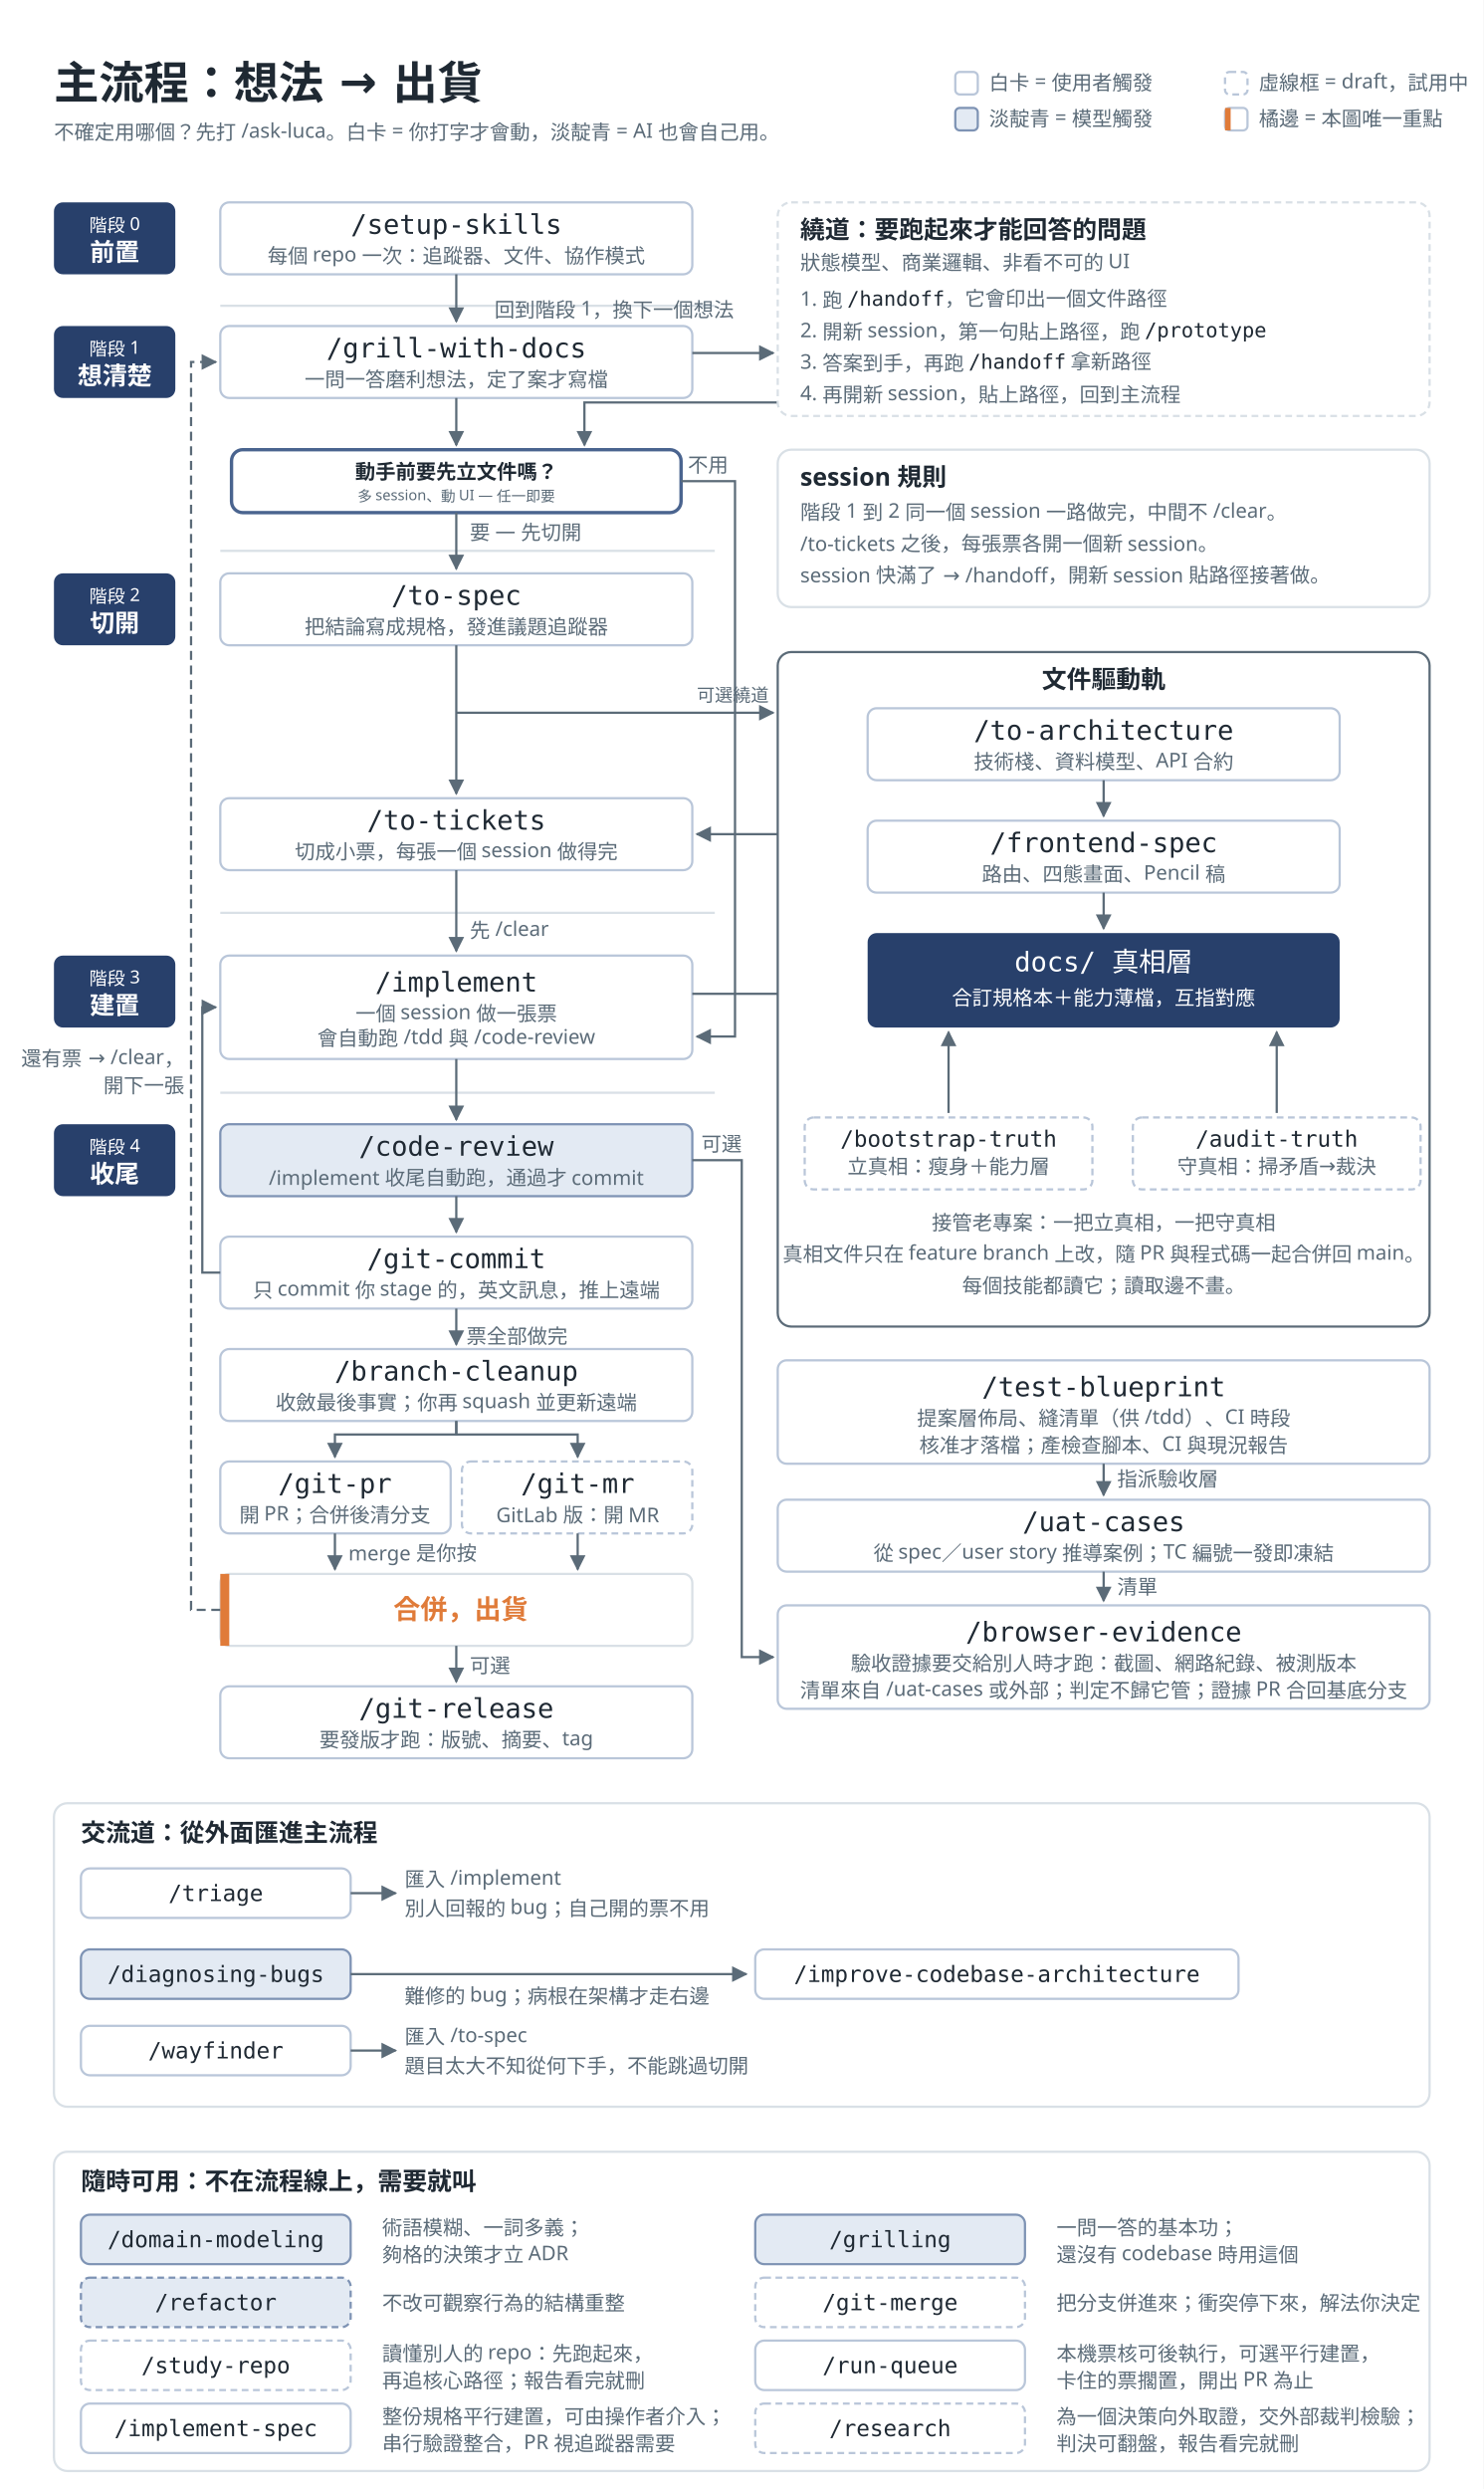
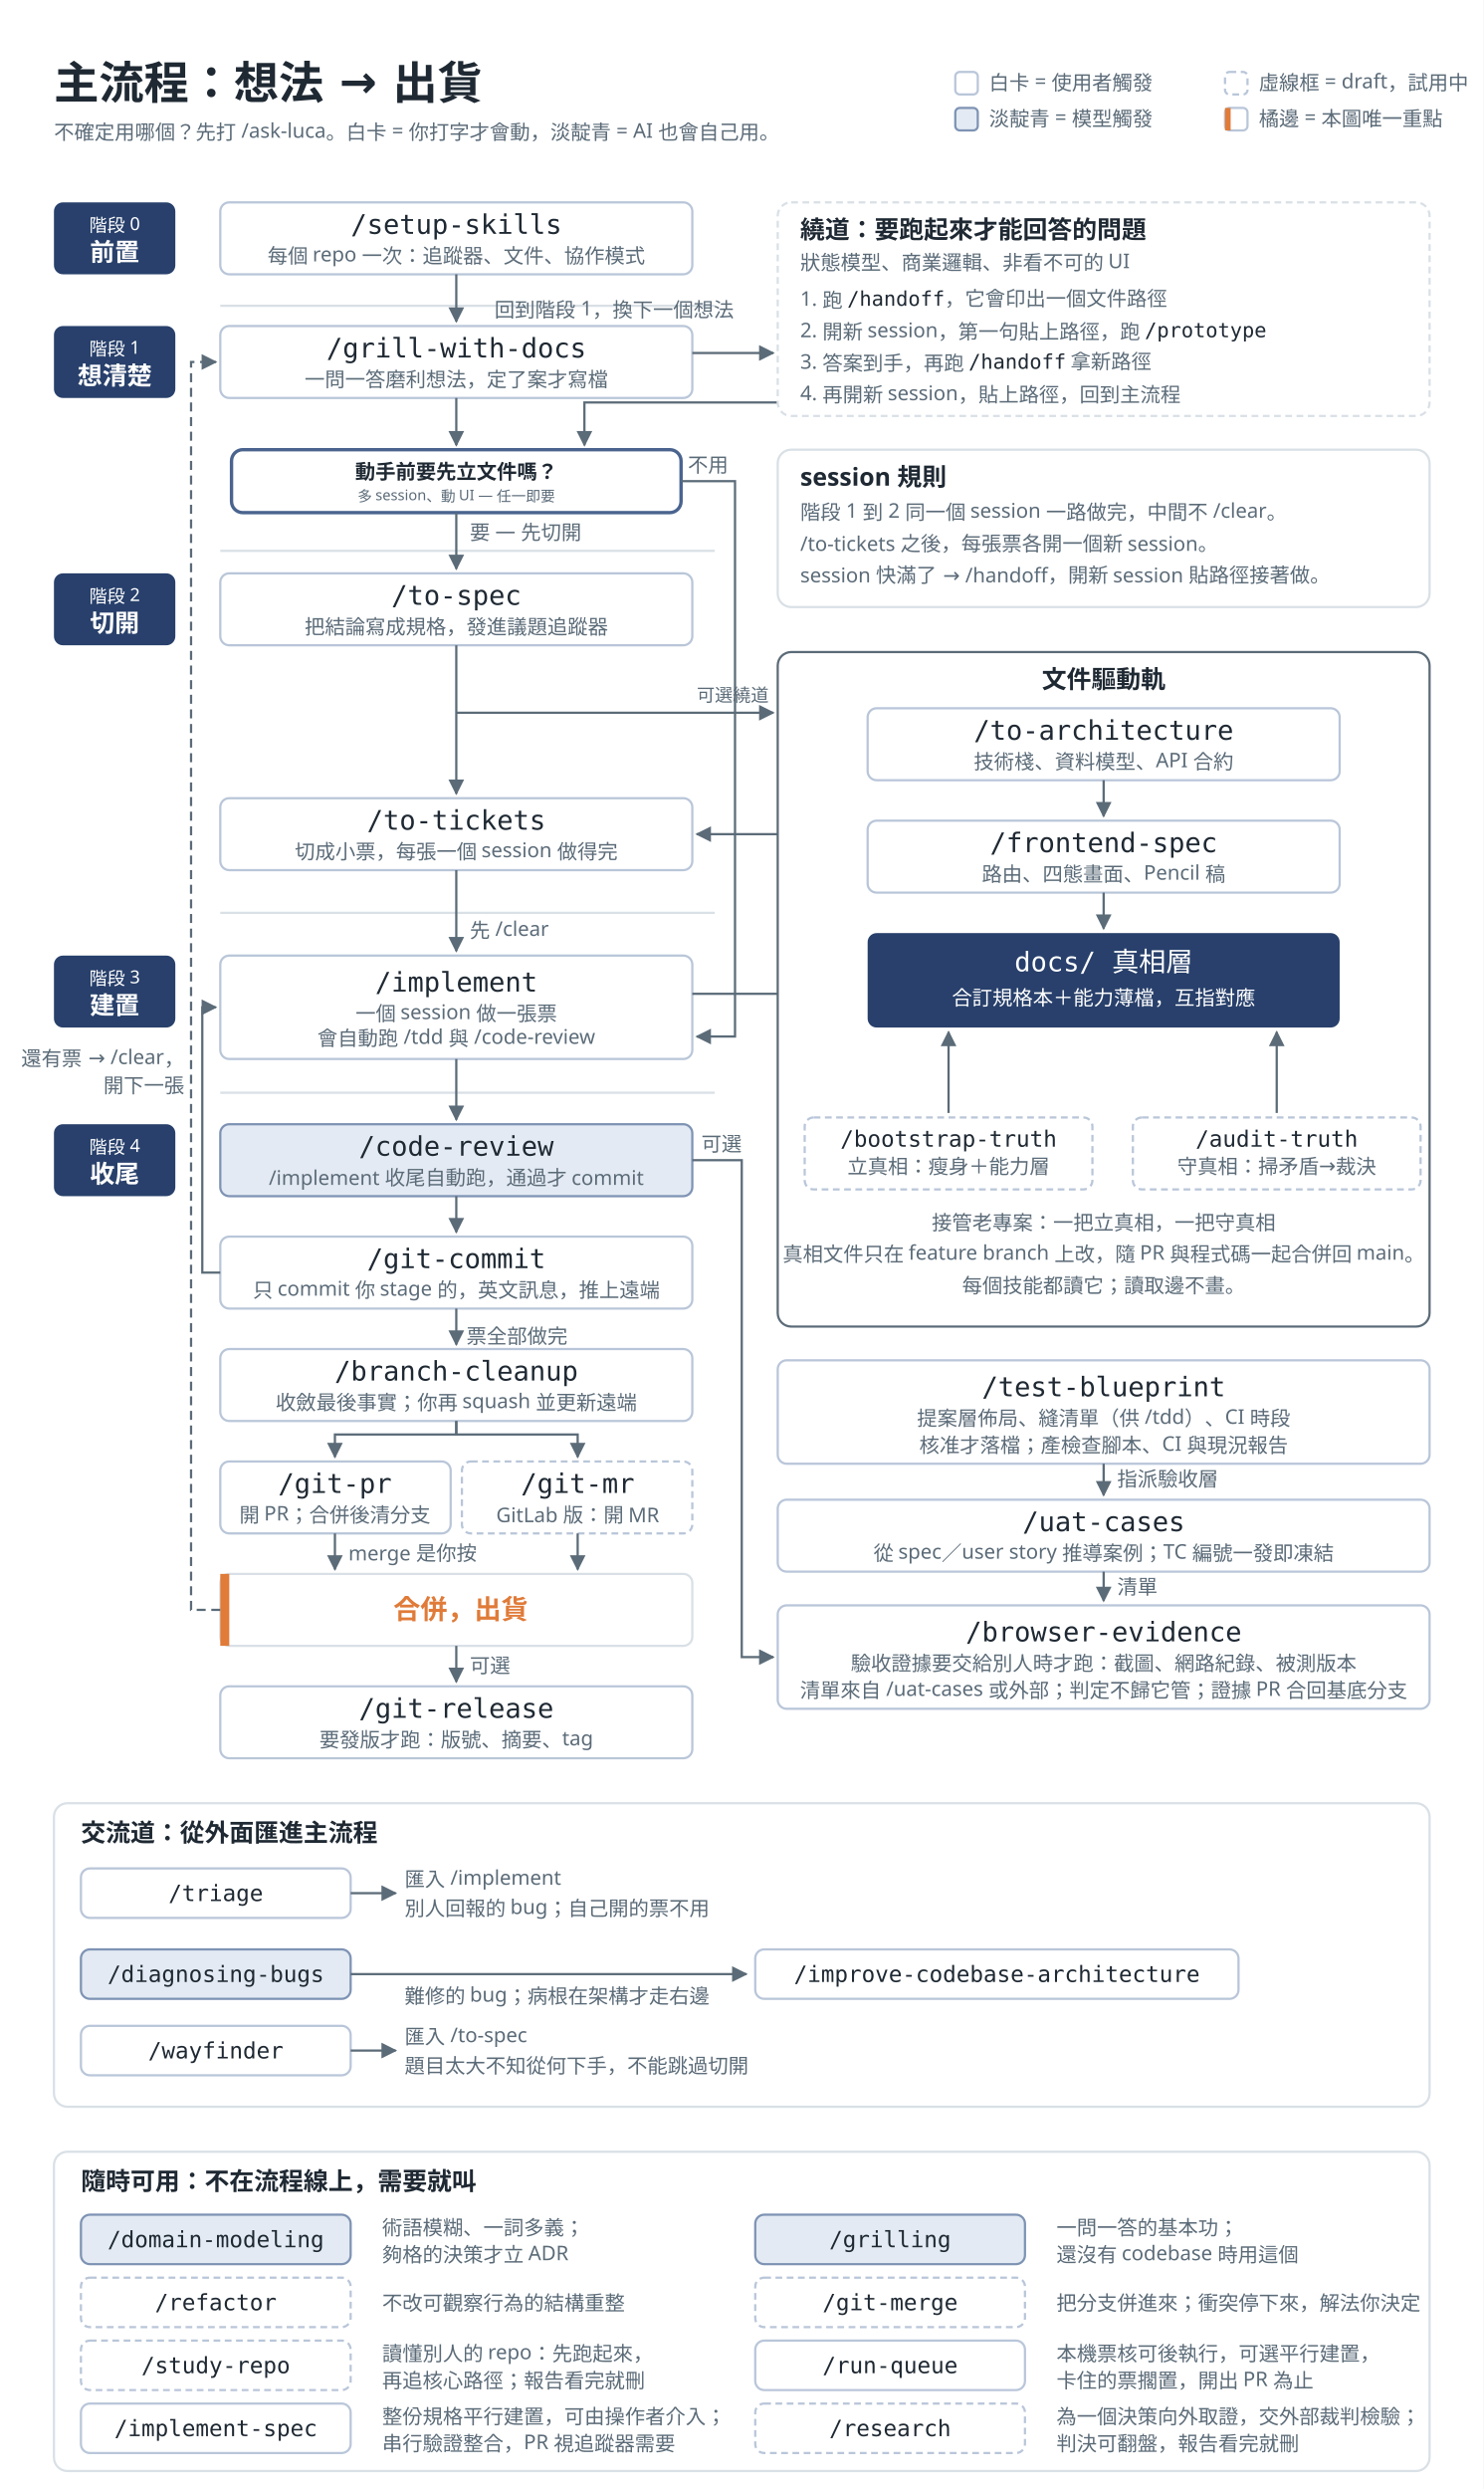
<svg xmlns="http://www.w3.org/2000/svg" width="1320" height="2214" viewBox="0 0 1320 2214" font-family="'Noto Sans TC','Microsoft JhengHei','微軟正黑體','PingFang TC',sans-serif">
  <defs>
    <marker id="arrow" viewBox="0 0 10 10" refX="9" refY="5" markerWidth="7" markerHeight="7" orient="auto-start-reverse">
      <path d="M 0 0 L 10 5 L 0 10 z" fill="#5B6B78" />
    </marker>
    <style>
      .box   { stroke-width: 2; }
      .user  { fill: #FFFFFF; stroke: #B9C6D9; }
      .model { fill: #E3EAF3; stroke: #7E93B4; }
      .draft { stroke-dasharray: 6 4; }
      .rail  { fill: #28406B; }
      .rail-label { font-size: 16px; fill: #FFFFFF; }
      .rail-name  { font-size: 22px; fill: #FFFFFF; font-weight: 600; }
      .skill    { font-family: ui-monospace, SFMono-Regular, Consolas, monospace; font-size: 24px; fill: #1F2933; }
      .skill-sm { font-family: ui-monospace, SFMono-Regular, Consolas, monospace; font-size: 20px; fill: #1F2933; }
      .mono  { font-family: ui-monospace, SFMono-Regular, Consolas, monospace; fill: #1F2933; }
      .sub   { font-size: 18px; fill: #5B6B78; }
      .note  { font-size: 18px; fill: #5B6B78; }
      .edge  { stroke: #5B6B78; stroke-width: 2; fill: none; marker-end: url(#arrow); }
      .edge-label { font-size: 18px; fill: #5B6B78; }
      .panel-title { font-size: 22px; fill: #1F2933; font-weight: 600; }
      .divider { stroke: #D9E0E6; stroke-width: 2; }
      .store-title { font-family: ui-monospace, SFMono-Regular, Consolas, monospace; font-size: 24px; fill: #FFFFFF; }
      .store-sub   { font-size: 18px; fill: #FFFFFF; }
    </style>
  </defs>
  <rect width="1320" height="2214" fill="#FFFFFF" />
  <g id="header">
    <text x="48" y="88" font-size="40" font-weight="700" fill="#1F2933">主流程：想法 → 出貨</text>
    <text x="48" y="124" class="note">不確定用哪個？先打 /ask-luca。白卡 = 你打字才會動，淡靛青 = AI 也會自己用。</text>
  </g>
  <g id="legend">
    <rect x="850" y="64" width="20" height="20" rx="4" class="box user" />
    <text x="880" y="80" class="note">白卡 = 使用者觸發</text>
    <rect x="850" y="96" width="20" height="20" rx="4" class="box model" />
    <text x="880" y="112" class="note">淡靛青 = 模型觸發</text>
    <rect x="1090" y="64" width="20" height="20" rx="4" class="box user draft" />
    <text x="1120" y="80" class="note">虛線框 = draft，試用中</text>
    <rect x="1090" y="96" width="20" height="20" rx="4" class="box user" />
    <rect x="1090" y="96" width="5" height="20" fill="#E07B39" />
    <text x="1120" y="112" class="note">橘邊 = 本圖唯一重點</text>
  </g>
  <line x1="196" y1="272" x2="636" y2="272" class="divider" />
  <line x1="196" y1="490" x2="636" y2="490" class="divider" />
  <line x1="196" y1="812" x2="636" y2="812" class="divider" />
  <line x1="196" y1="972" x2="636" y2="972" class="divider" />
  <g id="main-flow">
    <rect x="48" y="180" width="108" height="64" rx="8" class="rail" />
    <text x="102" y="206" text-anchor="middle" class="rail-label">階段 0</text>
    <text x="102" y="232" text-anchor="middle" class="rail-name">前置</text>
    <rect x="196" y="180" width="420" height="64" rx="8" class="box user" />
    <text x="406" y="208" text-anchor="middle" class="skill">/setup-skills</text>
    <text x="406" y="234" text-anchor="middle" class="sub">每個 repo 一次：追蹤器、文件、協作模式</text>
    <path d="M 406 244 L 406 286" class="edge" />
    <rect x="48" y="290" width="108" height="64" rx="8" class="rail" />
    <text x="102" y="316" text-anchor="middle" class="rail-label">階段 1</text>
    <text x="102" y="342" text-anchor="middle" class="rail-name">想清楚</text>
    <rect x="196" y="290" width="420" height="64" rx="8" class="box user" />
    <text x="406" y="318" text-anchor="middle" class="skill">/grill-with-docs</text>
    <text x="406" y="344" text-anchor="middle" class="sub">一問一答磨利想法，定了案才寫檔</text>
    <path d="M 616 314 L 688 314" class="edge" />
    <path d="M 692 358 L 520 358 L 520 396" class="edge" />
    <path d="M 406 354 L 406 396" class="edge" />
    <rect x="206" y="400" width="400" height="56" rx="10" fill="#FFFFFF" stroke="#4A648F" stroke-width="3" />
    <text x="406" y="426" text-anchor="middle" font-size="18" font-weight="600" fill="#1F2933">動手前要先立文件嗎？</text>
    <text x="406" y="446" text-anchor="middle" font-size="13" fill="#5B6B78">多 session、動 UI — 任一即要</text>
    <path d="M 406 456 L 406 506" class="edge" />
    <text x="418" y="480" class="edge-label">要 — 先切開</text>
    <path d="M 606 428 L 654 428 L 654 922 L 620 922" class="edge" />
    <text x="612" y="420" class="edge-label">不用</text>
    <rect x="48" y="510" width="108" height="64" rx="8" class="rail" />
    <text x="102" y="536" text-anchor="middle" class="rail-label">階段 2</text>
    <text x="102" y="562" text-anchor="middle" class="rail-name">切開</text>
    <rect x="196" y="510" width="420" height="64" rx="8" class="box user" />
    <text x="406" y="538" text-anchor="middle" class="skill">/to-spec</text>
    <text x="406" y="564" text-anchor="middle" class="sub">把結論寫成規格，發進議題追蹤器</text>
    <path d="M 406 574 L 406 706" class="edge" />
    <path d="M 406 634 L 688 634" class="edge" />
    <text x="652" y="624" text-anchor="middle" font-size="16" fill="#5B6B78">可選繞道</text>
    <path d="M 692 742 L 620 742" class="edge" />
    <rect x="196" y="710" width="420" height="64" rx="8" class="box user" />
    <text x="406" y="738" text-anchor="middle" class="skill">/to-tickets</text>
    <text x="406" y="764" text-anchor="middle" class="sub">切成小票，每張一個 session 做得完</text>
    <path d="M 406 774 L 406 846" class="edge" />
    <text x="418" y="834" class="edge-label">先 /clear</text>
    <rect x="48" y="850" width="108" height="64" rx="8" class="rail" />
    <text x="102" y="876" text-anchor="middle" class="rail-label">階段 3</text>
    <text x="102" y="902" text-anchor="middle" class="rail-name">建置</text>
    <rect x="196" y="850" width="420" height="92" rx="8" class="box user" />
    <text x="406" y="882" text-anchor="middle" class="skill">/implement</text>
    <text x="406" y="908" text-anchor="middle" class="sub">一個 session 做一張票</text>
    <text x="406" y="930" text-anchor="middle" class="sub">會自動跑 /tdd 與 /code-review</text>
    <path d="M 616 884 L 768 884" class="edge" />
    <path d="M 406 942 L 406 996" class="edge" />
    <rect x="48" y="1000" width="108" height="64" rx="8" class="rail" />
    <text x="102" y="1026" text-anchor="middle" class="rail-label">階段 4</text>
    <text x="102" y="1052" text-anchor="middle" class="rail-name">收尾</text>
    <rect x="196" y="1000" width="420" height="64" rx="8" class="box model" />
    <text x="406" y="1028" text-anchor="middle" class="skill">/code-review</text>
    <text x="406" y="1054" text-anchor="middle" class="sub">/implement 收尾自動跑，通過才 commit</text>
    <path d="M 406 1064 L 406 1096" class="edge" />
    <rect x="196" y="1100" width="420" height="64" rx="8" class="box user" />
    <text x="406" y="1128" text-anchor="middle" class="skill">/git-commit</text>
    <text x="406" y="1154" text-anchor="middle" class="sub">只 commit 你 stage 的，英文訊息，推上遠端</text>
    <text x="460" y="1195" text-anchor="middle" class="edge-label">票全部做完</text>
    <path d="M 196 1132 L 180 1132 L 180 896 L 192 896" class="edge" />
    <text x="164" y="948" text-anchor="end" class="edge-label">還有票 → /clear，</text>
    <text x="164" y="972" text-anchor="end" class="edge-label">開下一張</text>
    <rect x="196" y="1200" width="420" height="64" rx="8" class="box user" />
    <text x="406" y="1228" text-anchor="middle" class="skill">/branch-cleanup</text>
    <text x="406" y="1254" text-anchor="middle" class="sub">收斂最後事實；你再 squash 並更新遠端</text>
    <rect x="196" y="1300" width="205" height="64" rx="8" class="box user" />
    <text x="298" y="1328" text-anchor="middle" class="skill">/git-pr</text>
    <text x="298" y="1354" text-anchor="middle" class="sub">開 PR；合併後清分支</text>
    <rect x="411" y="1300" width="205" height="64" rx="8" class="box user draft" />
    <text x="514" y="1328" text-anchor="middle" class="skill">/git-mr</text>
    <text x="514" y="1354" text-anchor="middle" class="sub">GitLab 版：開 MR</text>
    <path d="M 406 1164 L 406 1196" class="edge" />
    <path d="M 406 1264 L 406 1276 L 298 1276 L 298 1296" class="edge" />
    <path d="M 406 1264 L 406 1276 L 514 1276 L 514 1296" class="edge" />
    <path d="M 298 1364 L 298 1396" class="edge" />
    <path d="M 514 1364 L 514 1396" class="edge" />
    <text x="310" y="1388" class="edge-label">merge 是你按</text>
    <rect x="196" y="1400" width="420" height="64" rx="8" fill="#FFFFFF" stroke="#D9E0E6" stroke-width="2" />
    <rect x="196" y="1400" width="8" height="64" fill="#E07B39" />
    <text x="410" y="1440" text-anchor="middle" font-size="24" font-weight="700" fill="#E07B39">合併，出貨</text>
    <path d="M 406 1464 L 406 1496" class="edge" />
    <text x="418" y="1488" class="edge-label">可選</text>
    <rect x="196" y="1500" width="420" height="64" rx="8" class="box user" />
    <text x="406" y="1528" text-anchor="middle" class="skill">/git-release</text>
    <text x="406" y="1554" text-anchor="middle" class="sub">要發版才跑：版號、摘要、tag</text>
    <path d="M 196 1432 L 170 1432 L 170 322 L 192 322" class="edge" stroke-dasharray="8 5" />
    <text x="440" y="282" class="edge-label">回到階段 1，換下一個想法</text>
    <path d="M 616 1032 L 660 1032 L 660 1474 L 688 1474" class="edge" />
    <text x="624" y="1024" class="edge-label">可選</text>
  </g>
  <g id="detour-panel">
    <rect x="692" y="180" width="580" height="190" rx="12" fill="#FFFFFF" stroke="#D9E0E6" stroke-width="2" stroke-dasharray="6 4" />
    <text x="712" y="212" class="panel-title">繞道：要跑起來才能回答的問題</text>
    <text x="712" y="240" class="note">狀態模型、商業邏輯、非看不可的 UI</text>
    <text x="712" y="272" class="note">1. 跑 <tspan class="mono" font-size="18">/handoff</tspan>，它會印出一個文件路徑</text>
    <text x="712" y="300" class="note">2. 開新 session，第一句貼上路徑，跑 <tspan class="mono" font-size="18">/prototype</tspan>
    </text>
    <text x="712" y="328" class="note">3. 答案到手，再跑 <tspan class="mono" font-size="18">/handoff</tspan> 拿新路徑</text>
    <text x="712" y="356" class="note">4. 再開新 session，貼上路徑，回到主流程</text>
  </g>
  <g id="session-rules">
    <rect x="692" y="400" width="580" height="140" rx="12" fill="#FFFFFF" stroke="#D9E0E6" stroke-width="2" />
    <text x="712" y="432" class="panel-title">session 規則</text>
    <text x="712" y="462" class="note">階段 1 到 2 同一個 session 一路做完，中間不 /clear。</text>
    <text x="712" y="490" class="note">/to-tickets 之後，每張票各開一個新 session。</text>
    <text x="712" y="518" class="note">session 快滿了 → /handoff，開新 session 貼路徑接著做。</text>
  </g>
  <g id="doc-track">
    <rect x="692" y="580" width="580" height="600" rx="12" fill="#FFFFFF" stroke="#5B6B78" stroke-width="2" />
    <text x="982" y="612" text-anchor="middle" class="panel-title">文件驅動軌</text>
    <rect x="772" y="630" width="420" height="64" rx="8" class="box user" />
    <text x="982" y="658" text-anchor="middle" class="skill">/to-architecture</text>
    <text x="982" y="684" text-anchor="middle" class="sub">技術棧、資料模型、API 合約</text>
    <path d="M 982 694 L 982 726" class="edge" />
    <rect x="772" y="730" width="420" height="64" rx="8" class="box user" />
    <text x="982" y="758" text-anchor="middle" class="skill">/frontend-spec</text>
    <text x="982" y="784" text-anchor="middle" class="sub">路由、四態畫面、Pencil 稿</text>
    <path d="M 982 794 L 982 826" class="edge" />
    <rect x="772" y="830" width="420" height="84" rx="8" class="rail" />
    <text x="982" y="864" text-anchor="middle" class="store-title">docs/ 真相層</text>
    <text x="982" y="894" text-anchor="middle" class="store-sub">合訂規格本＋能力薄檔，互指對應</text>
    <rect x="716" y="994" width="256" height="64" rx="8" class="box user draft" />
    <text x="844" y="1020" text-anchor="middle" class="skill-sm">/bootstrap-truth</text>
    <text x="844" y="1044" text-anchor="middle" class="sub">立真相：瘦身＋能力層</text>
    <path d="M 844 990 L 844 918" class="edge" />
    <rect x="1008" y="994" width="256" height="64" rx="8" class="box user draft" />
    <text x="1136" y="1020" text-anchor="middle" class="skill-sm">/audit-truth</text>
    <text x="1136" y="1044" text-anchor="middle" class="sub">守真相：掃矛盾→裁決</text>
    <path d="M 1136 990 L 1136 918" class="edge" />
    <text x="982" y="1094" text-anchor="middle" class="note">接管老專案：一把立真相，一把守真相</text>
    <text x="982" y="1122" text-anchor="middle" class="note">真相文件只在 feature branch 上改，隨 PR 與程式碼一起合併回 main。</text>
    <text x="982" y="1150" text-anchor="middle" class="note">每個技能都讀它；讀取邊不畫。</text>
  </g>
  <g id="side-cards">
    <rect x="692" y="1210" width="580" height="92" rx="8" class="box user" />
    <text x="982" y="1242" text-anchor="middle" class="skill">/test-blueprint</text>
    <text x="982" y="1268" text-anchor="middle" class="sub">提案層佈局、縫清單（供 /tdd）、CI 時段</text>
    <text x="982" y="1292" text-anchor="middle" class="sub">核准才落檔；產檢查腳本、CI 與現況報告</text>
    <path d="M 982 1302 L 982 1330" class="edge" />
    <text x="994" y="1322" class="edge-label">指派驗收層</text>
    <rect x="692" y="1334" width="580" height="64" rx="8" class="box user" />
    <text x="982" y="1362" text-anchor="middle" class="skill">/uat-cases</text>
    <text x="982" y="1388" text-anchor="middle" class="sub">從 spec／user story 推導案例；TC 編號一發即凍結</text>
    <path d="M 982 1398 L 982 1424" class="edge" />
    <text x="994" y="1418" class="edge-label">清單</text>
    <rect x="692" y="1428" width="580" height="92" rx="8" class="box user" />
    <text x="982" y="1460" text-anchor="middle" class="skill">/browser-evidence</text>
    <text x="982" y="1486" text-anchor="middle" class="sub">驗收證據要交給別人時才跑：截圖、網路紀錄、被測版本</text>
    <text x="982" y="1510" text-anchor="middle" class="sub">清單來自 /uat-cases 或外部；判定不歸它管；證據 PR 合回基底分支</text>
  </g>
  <g id="on-ramps">
    <rect x="48" y="1604" width="1224" height="270" rx="12" fill="#FFFFFF" stroke="#D9E0E6" stroke-width="2" />
    <text x="72" y="1638" class="panel-title">交流道：從外面匯進主流程</text>
    <rect x="72" y="1662" width="240" height="44" rx="8" class="box user" />
    <text x="192" y="1691" text-anchor="middle" class="skill-sm">/triage</text>
    <path d="M 312 1684 L 352 1684" class="edge" />
    <text x="360" y="1678" class="note">匯入 /implement</text>
    <text x="360" y="1704" class="note">別人回報的 bug；自己開的票不用</text>
    <rect x="72" y="1734" width="240" height="44" rx="8" class="box model" />
    <text x="192" y="1763" text-anchor="middle" class="skill-sm">/diagnosing-bugs</text>
    <path d="M 312 1756 L 664 1756" class="edge" />
    <rect x="672" y="1734" width="430" height="44" rx="8" class="box user" />
    <text x="887" y="1763" text-anchor="middle" class="skill-sm">/improve-codebase-architecture</text>
    <text x="360" y="1782" class="note">難修的 bug；病根在架構才走右邊</text>
    <rect x="72" y="1802" width="240" height="44" rx="8" class="box user" />
    <text x="192" y="1831" text-anchor="middle" class="skill-sm">/wayfinder</text>
    <path d="M 312 1824 L 352 1824" class="edge" />
    <text x="360" y="1818" class="note">匯入 /to-spec</text>
    <text x="360" y="1844" class="note">題目太大不知從何下手，不能跳過切開</text>
  </g>
  <g id="anytime">
    <rect x="48" y="1914" width="1224" height="284" rx="12" fill="#FFFFFF" stroke="#D9E0E6" stroke-width="2" />
    <text x="72" y="1948" class="panel-title">隨時可用：不在流程線上，需要就叫</text>
    <rect x="72" y="1970" width="240" height="44" rx="8" class="box model" />
    <text x="192" y="1999" text-anchor="middle" class="skill-sm">/domain-modeling</text>
    <text x="340" y="1988" class="note">術語模糊、一詞多義；</text>
    <text x="340" y="2012" class="note">夠格的決策才立 ADR</text>
    <rect x="672" y="1970" width="240" height="44" rx="8" class="box model" />
    <text x="792" y="1999" text-anchor="middle" class="skill-sm">/grilling</text>
    <text x="940" y="1988" class="note">一問一答的基本功；</text>
    <text x="940" y="2012" class="note">還沒有 codebase 時用這個</text>
-     <rect x="72" y="2026" width="240" height="44" rx="8" class="box model draft" />
+     <rect x="72" y="2026" width="240" height="44" rx="8" class="box user draft" />
    <text x="192" y="2055" text-anchor="middle" class="skill-sm">/refactor</text>
    <text x="340" y="2055" class="note">不改可觀察行為的結構重整</text>
    <rect x="672" y="2026" width="240" height="44" rx="8" class="box user draft" />
    <text x="792" y="2055" text-anchor="middle" class="skill-sm">/git-merge</text>
    <text x="940" y="2055" class="note">把分支併進來；衝突停下來，解法你決定</text>
    <rect x="72" y="2082" width="240" height="44" rx="8" class="box user draft" />
    <text x="192" y="2111" text-anchor="middle" class="skill-sm">/study-repo</text>
    <text x="340" y="2100" class="note">讀懂別人的 repo：先跑起來，</text>
    <text x="340" y="2124" class="note">再追核心路徑；報告看完就刪</text>
    <rect x="672" y="2082" width="240" height="44" rx="8" class="box user" />
    <text x="792" y="2111" text-anchor="middle" class="skill-sm">/run-queue</text>
    <text x="940" y="2100" class="note">本機票核可後執行，可選平行建置，</text>
    <text x="940" y="2124" class="note">卡住的票擱置，開出 PR 為止</text>
    <g id="implement-spec">
      <rect x="72" y="2138" width="240" height="44" rx="8" class="box user" />
      <text x="192" y="2167" text-anchor="middle" class="skill-sm">/implement-spec</text>
      <text x="340" y="2156" class="note">整份規格平行建置，可由操作者介入；</text>
      <text x="340" y="2180" class="note">串行驗證整合，PR 視追蹤器需要</text>
    </g>
    <rect x="672" y="2138" width="240" height="44" rx="8" class="box user draft" />
    <text x="792" y="2167" text-anchor="middle" class="skill-sm">/research</text>
    <text x="940" y="2156" class="note">為一個決策向外取證，交外部裁判檢驗；</text>
    <text x="940" y="2180" class="note">判決可翻盤，報告看完就刪</text>
  </g>
</svg>
